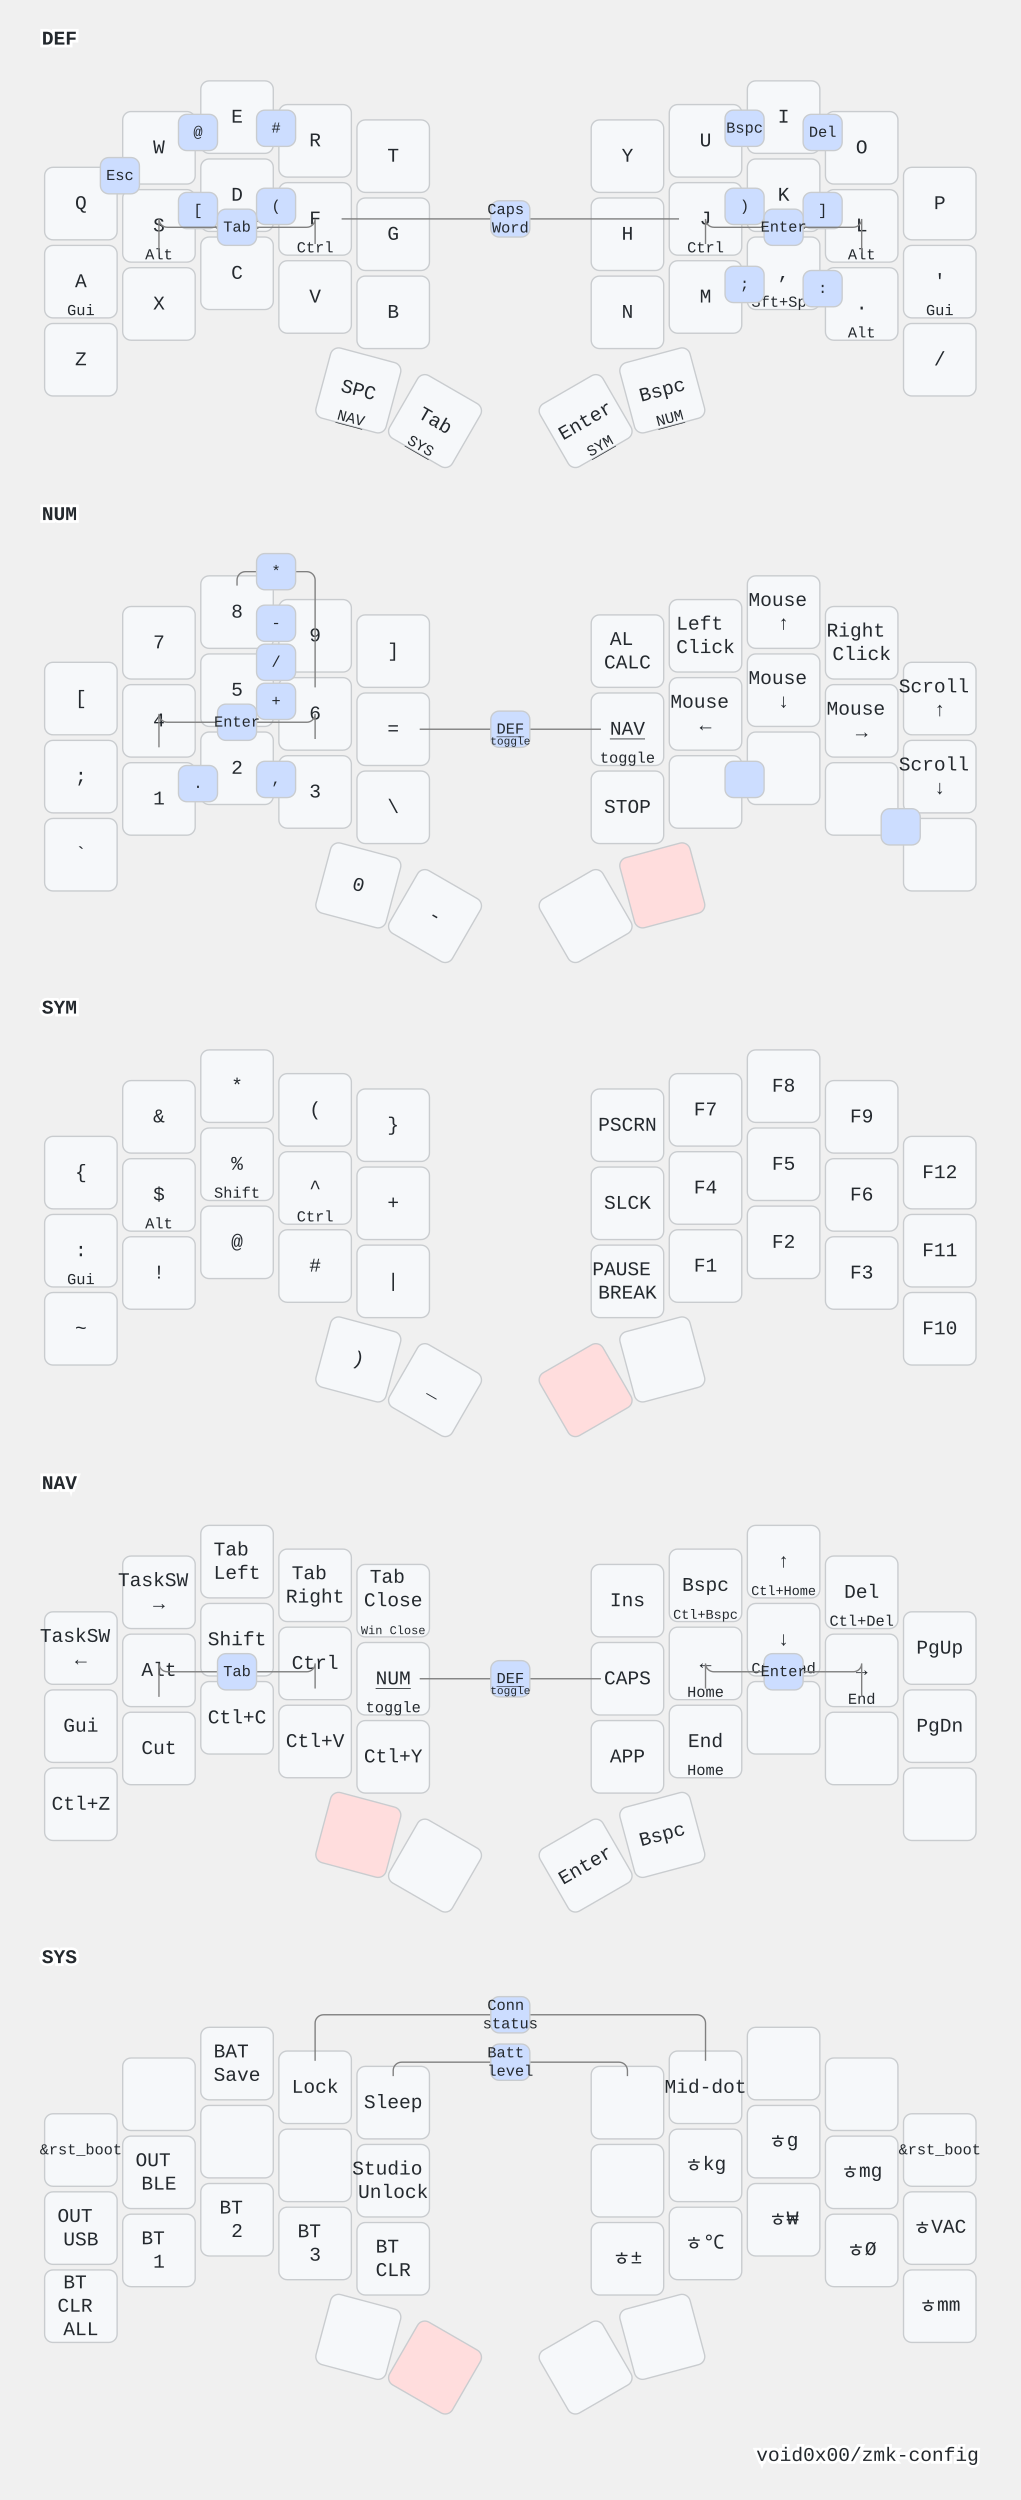
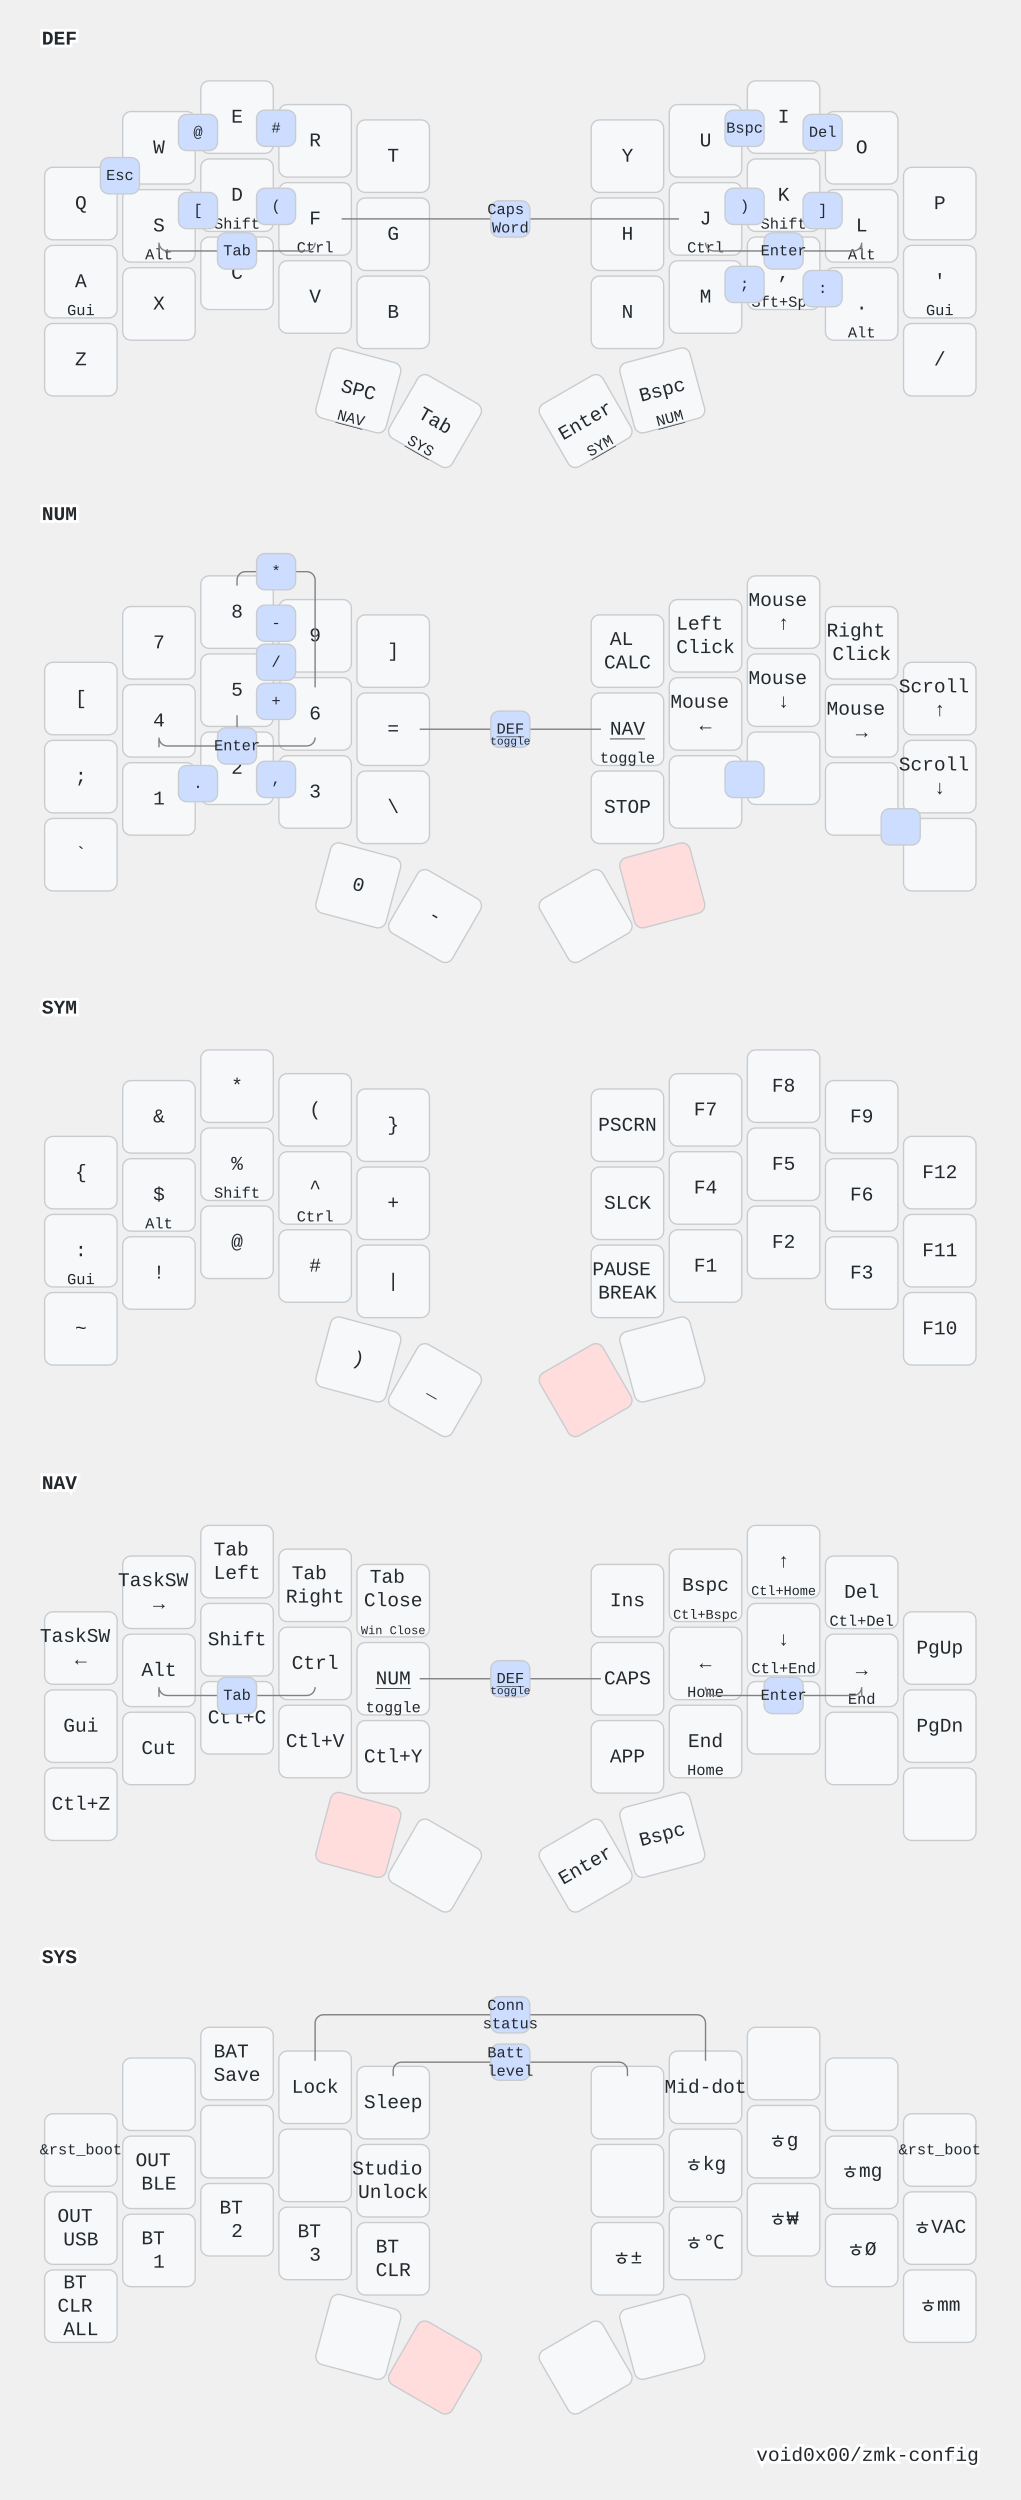
<svg xmlns="http://www.w3.org/2000/svg" xmlns:xlink="http://www.w3.org/1999/xlink" width="732" height="1793" viewBox="0 0 732 1793" class="keymap">
  <defs>/* start glyphs */
<svg id="mdi:play-pause">
      <svg id="mdi-play-pause" viewBox="0 0 24 24">
        <path d="M3,5V19L11,12M13,19H16V5H13M18,5V19H21V5" />
      </svg>
    </svg>
    <svg id="mdi:skip-backward">
      <svg id="mdi-skip-backward" viewBox="0 0 24 24">
        <path d="M20,5V19L13,12M6,5V19H4V5M13,5V19L6,12" />
      </svg>
    </svg>
    <svg id="mdi:skip-forward">
      <svg id="mdi-skip-forward" viewBox="0 0 24 24">
        <path d="M4,5V19L11,12M18,5V19H20V5M11,5V19L18,12" />
      </svg>
    </svg>
    <svg id="mdi:volume-high">
      <svg id="mdi-volume-high" viewBox="0 0 24 24">
        <path d="M14,3.23V5.29C16.89,6.15 19,8.83 19,12C19,15.17 16.89,17.84 14,18.7V20.77C18,19.86 21,16.28 21,12C21,7.72 18,4.14 14,3.23M16.5,12C16.5,10.23 15.5,8.71 14,7.97V16C15.5,15.29 16.5,13.76 16.5,12M3,9V15H7L12,20V4L7,9H3Z" />
      </svg>
    </svg>
    <svg id="mdi:volume-medium">
      <svg id="mdi-volume-medium" viewBox="0 0 24 24">
        <path d="M5,9V15H9L14,20V4L9,9M18.5,12C18.5,10.23 17.5,8.71 16,7.97V16C17.5,15.29 18.5,13.76 18.5,12Z" />
      </svg>
    </svg>
    <svg id="mdi:volume-off">
      <svg id="mdi-volume-off" viewBox="0 0 24 24">
        <path d="M12,4L9.91,6.09L12,8.18M4.27,3L3,4.27L7.73,9H3V15H7L12,20V13.27L16.25,17.53C15.58,18.04 14.83,18.46 14,18.7V20.77C15.38,20.45 16.63,19.82 17.68,18.96L19.73,21L21,19.73L12,10.73M19,12C19,12.94 18.8,13.82 18.46,14.64L19.97,16.15C20.62,14.91 21,13.5 21,12C21,7.72 18,4.14 14,3.23V5.29C16.89,6.15 19,8.83 19,12M16.5,12C16.5,10.23 15.5,8.71 14,7.97V10.18L16.45,12.63C16.5,12.43 16.5,12.21 16.5,12Z" />
      </svg>
    </svg>
  </defs>/* end glyphs */
<style>/* inherit to force styles through use tags */
svg path {
    fill: inherit;
}

/* font and background color specifications */
svg.keymap {
    font-family: SFMono-Regular,Consolas,Liberation Mono,Menlo,monospace;
    font-size: 14px;
    font-kerning: normal;
    text-rendering: optimizeLegibility;
    fill: #24292e;
}

/* default key styling */
rect.key {
    fill: #f6f8fa;
}

rect.key, rect.combo {
    stroke: #c9cccf;
    stroke-width: 1;
}

/* default key side styling, only used is draw_key_sides is set */
rect.side {
    filter: brightness(90%);
}

/* color accent for combo boxes */
rect.combo, rect.combo-separate {
    fill: #cdf;
}

/* color accent for held keys */
rect.held, rect.combo.held {
    fill: #fdd;
}

/* color accent for ghost (optional) keys */
rect.ghost, rect.combo.ghost {
    stroke-dasharray: 4, 4;
    stroke-width: 2;
}

text {
    text-anchor: middle;
    dominant-baseline: middle;
}

/* styling for layer labels */
text.label {
    font-weight: bold;
    text-anchor: start;
    stroke: white;
    stroke-width: 4;
    paint-order: stroke;
}

/* styling for optional footer */
text.footer {
    text-anchor: end;
    dominant-baseline: auto;
    stroke: white;
    stroke-width: 4;
    paint-order: stroke;
}

/* styling for combo tap, and key non-tap label text */
text.combo, text.hold, text.shifted, text.left, text.right {
    font-size: 11px;
}

text.hold {
    text-anchor: middle;
    dominant-baseline: auto;
}

text.shifted {
    text-anchor: middle;
    dominant-baseline: hanging;
}

text.left {
    text-anchor: start;
}

text.right {
    text-anchor: end;
}

text.layer-activator {
    text-decoration: underline;
}

/* styling for hold/shifted label text in combo box */
text.combo.hold, text.combo.shifted, text.combo.left, text.combo.right {
    font-size: 8px;
}

/* lighter symbol for transparent keys */
text.trans {
    fill: #7b7e81;
}

/* styling for combo dendrons */
path.combo {
    stroke-width: 1;
    stroke: gray;
    fill: none;
}

/* Start Tabler Icons Cleanup */
/* cannot use height/width with glyphs */
.icon-tabler &gt; path {
    fill: inherit;
    stroke: inherit;
    stroke-width: 2;
}
/* hide tabler's default box */
.icon-tabler &gt; path[stroke="none"][fill="none"] {
    visibility: hidden;
}
/* End Tabler Icons Cleanup */

@media (prefers-color-scheme: dark) {
svg.keymap { fill: #d1d6db; }
rect.key { fill: #3f4750; }
rect.key, rect.combo { stroke: #60666c; }
rect.combo, rect.combo-separate { fill: #1f3d7a; }
rect.held, rect.combo.held { fill: #854747; }
text.label, text.footer { stroke: black; }
text.trans { fill: #7e8184; }
path.combo { stroke: #7f7f7f; }

}</style>
  <g transform="translate(30, 0)" class="layer-DEF">
    <text x="0" y="28" class="label" id="DEF">DEF</text>
    <g transform="translate(0, 56)">
      <g transform="translate(28, 90)" class="key keypos-0">
        <rect rx="6" ry="6" x="-26" y="-26" width="52" height="52" class="key" />
        <text x="0" y="0" class="key tap">Q</text>
      </g>
      <g transform="translate(84, 50)" class="key keypos-1">
        <rect rx="6" ry="6" x="-26" y="-26" width="52" height="52" class="key" />
        <text x="0" y="0" class="key tap">W</text>
      </g>
      <g transform="translate(140, 28)" class="key keypos-2">
        <rect rx="6" ry="6" x="-26" y="-26" width="52" height="52" class="key" />
        <text x="0" y="0" class="key tap">E</text>
      </g>
      <g transform="translate(196, 45)" class="key keypos-3">
        <rect rx="6" ry="6" x="-26" y="-26" width="52" height="52" class="key" />
        <text x="0" y="0" class="key tap">R</text>
      </g>
      <g transform="translate(252, 56)" class="key keypos-4">
        <rect rx="6" ry="6" x="-26" y="-26" width="52" height="52" class="key" />
        <text x="0" y="0" class="key tap">T</text>
      </g>
      <g transform="translate(420, 56)" class="key keypos-5">
        <rect rx="6" ry="6" x="-26" y="-26" width="52" height="52" class="key" />
        <text x="0" y="0" class="key tap">Y</text>
      </g>
      <g transform="translate(476, 45)" class="key keypos-6">
        <rect rx="6" ry="6" x="-26" y="-26" width="52" height="52" class="key" />
        <text x="0" y="0" class="key tap">U</text>
      </g>
      <g transform="translate(532, 28)" class="key keypos-7">
        <rect rx="6" ry="6" x="-26" y="-26" width="52" height="52" class="key" />
        <text x="0" y="0" class="key tap">I</text>
      </g>
      <g transform="translate(588, 50)" class="key keypos-8">
        <rect rx="6" ry="6" x="-26" y="-26" width="52" height="52" class="key" />
        <text x="0" y="0" class="key tap">O</text>
      </g>
      <g transform="translate(644, 90)" class="key keypos-9">
        <rect rx="6" ry="6" x="-26" y="-26" width="52" height="52" class="key" />
        <text x="0" y="0" class="key tap">P</text>
      </g>
      <g transform="translate(28, 146)" class="key keypos-10">
        <rect rx="6" ry="6" x="-26" y="-26" width="52" height="52" class="key" />
        <text x="0" y="0" class="key tap">A</text>
        <text x="0" y="24" class="key hold">Gui</text>
      </g>
      <g transform="translate(84, 106)" class="key keypos-11">
        <rect rx="6" ry="6" x="-26" y="-26" width="52" height="52" class="key" />
        <text x="0" y="0" class="key tap">S</text>
        <text x="0" y="24" class="key hold">Alt</text>
      </g>
      <g transform="translate(140, 84)" class="key keypos-12">
        <rect rx="6" ry="6" x="-26" y="-26" width="52" height="52" class="key" />
        <text x="0" y="0" class="key tap">D</text>
        <text x="0" y="24" class="key hold">Shift</text>
      </g>
      <g transform="translate(196, 101)" class="key keypos-13">
        <rect rx="6" ry="6" x="-26" y="-26" width="52" height="52" class="key" />
        <text x="0" y="0" class="key tap">F</text>
        <text x="0" y="24" class="key hold">Ctrl</text>
      </g>
      <g transform="translate(252, 112)" class="key keypos-14">
        <rect rx="6" ry="6" x="-26" y="-26" width="52" height="52" class="key" />
        <text x="0" y="0" class="key tap">G</text>
      </g>
      <g transform="translate(420, 112)" class="key keypos-15">
        <rect rx="6" ry="6" x="-26" y="-26" width="52" height="52" class="key" />
        <text x="0" y="0" class="key tap">H</text>
      </g>
      <g transform="translate(476, 101)" class="key keypos-16">
        <rect rx="6" ry="6" x="-26" y="-26" width="52" height="52" class="key" />
        <text x="0" y="0" class="key tap">J</text>
        <text x="0" y="24" class="key hold">Ctrl</text>
      </g>
      <g transform="translate(532, 84)" class="key keypos-17">
        <rect rx="6" ry="6" x="-26" y="-26" width="52" height="52" class="key" />
        <text x="0" y="0" class="key tap">K</text>
        <text x="0" y="24" class="key hold">Shift</text>
      </g>
      <g transform="translate(588, 106)" class="key keypos-18">
        <rect rx="6" ry="6" x="-26" y="-26" width="52" height="52" class="key" />
        <text x="0" y="0" class="key tap">L</text>
        <text x="0" y="24" class="key hold">Alt</text>
      </g>
      <g transform="translate(644, 146)" class="key keypos-19">
        <rect rx="6" ry="6" x="-26" y="-26" width="52" height="52" class="key" />
        <text x="0" y="0" class="key tap">'</text>
        <text x="0" y="24" class="key hold">Gui</text>
      </g>
      <g transform="translate(28, 202)" class="key keypos-20">
        <rect rx="6" ry="6" x="-26" y="-26" width="52" height="52" class="key" />
        <text x="0" y="0" class="key tap">Z</text>
      </g>
      <g transform="translate(84, 162)" class="key keypos-21">
        <rect rx="6" ry="6" x="-26" y="-26" width="52" height="52" class="key" />
        <text x="0" y="0" class="key tap">X</text>
      </g>
      <g transform="translate(140, 140)" class="key keypos-22">
        <rect rx="6" ry="6" x="-26" y="-26" width="52" height="52" class="key" />
        <text x="0" y="0" class="key tap">C</text>
      </g>
      <g transform="translate(196, 157)" class="key keypos-23">
        <rect rx="6" ry="6" x="-26" y="-26" width="52" height="52" class="key" />
        <text x="0" y="0" class="key tap">V</text>
      </g>
      <g transform="translate(252, 168)" class="key keypos-24">
        <rect rx="6" ry="6" x="-26" y="-26" width="52" height="52" class="key" />
        <text x="0" y="0" class="key tap">B</text>
      </g>
      <g transform="translate(420, 168)" class="key keypos-25">
        <rect rx="6" ry="6" x="-26" y="-26" width="52" height="52" class="key" />
        <text x="0" y="0" class="key tap">N</text>
      </g>
      <g transform="translate(476, 157)" class="key keypos-26">
        <rect rx="6" ry="6" x="-26" y="-26" width="52" height="52" class="key" />
        <text x="0" y="0" class="key tap">M</text>
      </g>
      <g transform="translate(532, 140)" class="key keypos-27">
        <rect rx="6" ry="6" x="-26" y="-26" width="52" height="52" class="key" />
        <text x="0" y="0" class="key tap">,</text>
        <text x="0" y="24" class="key hold">Sft+Spc</text>
      </g>
      <g transform="translate(588, 162)" class="key keypos-28">
        <rect rx="6" ry="6" x="-26" y="-26" width="52" height="52" class="key" />
        <text x="0" y="0" class="key tap">.</text>
        <text x="0" y="24" class="key hold">Alt</text>
      </g>
      <g transform="translate(644, 202)" class="key keypos-29">
        <rect rx="6" ry="6" x="-26" y="-26" width="52" height="52" class="key" />
        <text x="0" y="0" class="key tap">/</text>
      </g>
      <g transform="translate(227, 224) rotate(15.0)" class="key keypos-30">
        <rect rx="6" ry="6" x="-26" y="-26" width="52" height="52" class="key" />
        <text x="0" y="0" class="key tap">SPC</text>
        <a href="#NAV">
          <text x="0" y="24" class="key hold layer-activator">NAV</text>
        </a>
      </g>
      <g transform="translate(282, 246) rotate(30.0)" class="key keypos-31">
        <rect rx="6" ry="6" x="-26" y="-26" width="52" height="52" class="key" />
        <text x="0" y="0" class="key tap">Tab</text>
        <a href="#SYS">
          <text x="0" y="24" class="key hold layer-activator">SYS</text>
        </a>
      </g>
      <g transform="translate(390, 246) rotate(-30.0)" class="key keypos-32">
        <rect rx="6" ry="6" x="-26" y="-26" width="52" height="52" class="key" />
        <text x="0" y="0" class="key tap">Enter</text>
        <a href="#SYM">
          <text x="0" y="24" class="key hold layer-activator">SYM</text>
        </a>
      </g>
      <g transform="translate(445, 224) rotate(-15.0)" class="key keypos-33">
        <rect rx="6" ry="6" x="-26" y="-26" width="52" height="52" class="key" />
        <text x="0" y="0" class="key tap">Bspc</text>
        <a href="#NUM">
          <text x="0" y="24" class="key hold layer-activator">NUM</text>
        </a>
      </g>
      <g class="combo combopos-0">
        <rect rx="6" ry="6" x="98" y="26" width="28" height="26" class="combo" />
        <text x="112" y="39" class="combo tap">@</text>
      </g>
      <g class="combo combopos-1">
        <rect rx="6" ry="6" x="154" y="23" width="28" height="26" class="combo" />
        <text x="168" y="36" class="combo tap">#</text>
      </g>
      <g class="combo combopos-2">
        <rect rx="6" ry="6" x="42" y="57" width="28" height="26" class="combo" />
        <text x="56" y="70" class="combo tap">Esc</text>
      </g>
      <g class="combo combopos-3">
        <rect rx="6" ry="6" x="546" y="26" width="28" height="26" class="combo" />
        <text x="560" y="39" class="combo tap">Del</text>
      </g>
      <g class="combo combopos-4">
        <rect rx="6" ry="6" x="490" y="23" width="28" height="26" class="combo" />
        <text x="504" y="36" class="combo tap">Bspc</text>
      </g>
      <g class="combo combopos-5">
        <rect rx="6" ry="6" x="154" y="79" width="28" height="26" class="combo" />
        <text x="168" y="92" class="combo tap">(</text>
      </g>
      <g class="combo combopos-6">
        <rect rx="6" ry="6" x="490" y="79" width="28" height="26" class="combo" />
        <text x="504" y="92" class="combo tap">)</text>
      </g>
      <g class="combo combopos-7">
        <rect rx="6" ry="6" x="98" y="82" width="28" height="26" class="combo" />
        <text x="112" y="95" class="combo tap">[</text>
      </g>
      <g class="combo combopos-8">
        <rect rx="6" ry="6" x="546" y="82" width="28" height="26" class="combo" />
        <text x="560" y="95" class="combo tap">]</text>
      </g>
      <g class="combo combopos-9">
-         <path d="M140,107 h-50 a6.0,6.0 0 0 1 -6.0,-6.0 v24" class="combo" />
-         <path d="M140,107 h50 a6.0,6.0 0 0 0 6.0,-6.0 v18" class="combo" />
-         <rect rx="6" ry="6" x="126" y="94" width="28" height="26" class="combo" />
-         <text x="140" y="107" class="combo tap">Tab</text>
+         <path d="M140,124 h-50 a6.0,6.0 0 0 1 -6.0,-6.0 v7" class="combo" />
+         <path d="M140,124 h50 a6.0,6.0 0 0 0 6.0,-6.0 v1" class="combo" />
+         <rect rx="6" ry="6" x="126" y="111" width="28" height="26" class="combo" />
+         <text x="140" y="124" class="combo tap">Tab</text>
      </g>
      <g class="combo combopos-10">
-         <path d="M532,107 h50 a6.0,6.0 0 0 0 6.0,-6.0 v24" class="combo" />
-         <path d="M532,107 h-50 a6.0,6.0 0 0 1 -6.0,-6.0 v18" class="combo" />
-         <rect rx="6" ry="6" x="518" y="94" width="28" height="26" class="combo" />
-         <text x="532" y="107" class="combo tap">Enter</text>
+         <path d="M532,124 h50 a6.0,6.0 0 0 0 6.0,-6.0 v7" class="combo" />
+         <path d="M532,124 h-50 a6.0,6.0 0 0 1 -6.0,-6.0 v1" class="combo" />
+         <rect rx="6" ry="6" x="518" y="111" width="28" height="26" class="combo" />
+         <text x="532" y="124" class="combo tap">Enter</text>
      </g>
      <g class="combo combopos-11">
        <rect rx="6" ry="6" x="490" y="135" width="28" height="26" class="combo" />
        <text x="504" y="148" class="combo tap">;</text>
      </g>
      <g class="combo combopos-12">
        <rect rx="6" ry="6" x="546" y="138" width="28" height="26" class="combo" />
        <text x="560" y="151" class="combo tap">:</text>
      </g>
      <g class="combo combopos-13">
        <path d="M336,101 l-121,0" class="combo" />
        <path d="M336,101 l121,0" class="combo" />
        <rect rx="6" ry="6" x="322" y="88" width="28" height="26" class="combo" />
        <text x="336" y="101" class="combo tap">
          <tspan x="336" dy="-0.6em">Caps</tspan>
          <tspan x="336" dy="1.2em">Word</tspan>
        </text>
      </g>
    </g>
  </g>
  <g transform="translate(30, 341)" class="layer-NUM">
    <text x="0" y="28" class="label" id="NUM">NUM</text>
    <g transform="translate(0, 70)">
      <g transform="translate(28, 90)" class="key keypos-0">
        <rect rx="6" ry="6" x="-26" y="-26" width="52" height="52" class="key" />
        <text x="0" y="0" class="key tap">[</text>
      </g>
      <g transform="translate(84, 50)" class="key keypos-1">
        <rect rx="6" ry="6" x="-26" y="-26" width="52" height="52" class="key" />
        <text x="0" y="0" class="key tap">7</text>
      </g>
      <g transform="translate(140, 28)" class="key keypos-2">
        <rect rx="6" ry="6" x="-26" y="-26" width="52" height="52" class="key" />
        <text x="0" y="0" class="key tap">8</text>
      </g>
      <g transform="translate(196, 45)" class="key keypos-3">
        <rect rx="6" ry="6" x="-26" y="-26" width="52" height="52" class="key" />
        <text x="0" y="0" class="key tap">9</text>
      </g>
      <g transform="translate(252, 56)" class="key keypos-4">
        <rect rx="6" ry="6" x="-26" y="-26" width="52" height="52" class="key" />
        <text x="0" y="0" class="key tap">]</text>
      </g>
      <g transform="translate(420, 56)" class="key keypos-5">
        <rect rx="6" ry="6" x="-26" y="-26" width="52" height="52" class="key" />
        <text x="0" y="0" class="key tap">
          <tspan x="0" dy="-0.6em">AL</tspan>
          <tspan x="0" dy="1.2em">CALC</tspan>
        </text>
      </g>
      <g transform="translate(476, 45)" class="key keypos-6">
        <rect rx="6" ry="6" x="-26" y="-26" width="52" height="52" class="key" />
        <text x="0" y="0" class="key tap">
          <tspan x="0" dy="-0.6em">Left</tspan>
          <tspan x="0" dy="1.2em">Click</tspan>
        </text>
      </g>
      <g transform="translate(532, 28)" class="key keypos-7">
        <rect rx="6" ry="6" x="-26" y="-26" width="52" height="52" class="key" />
        <text x="0" y="0" class="key tap">
          <tspan x="0" dy="-0.6em">Mouse</tspan>
          <tspan x="0" dy="1.2em">↑</tspan>
        </text>
      </g>
      <g transform="translate(588, 50)" class="key keypos-8">
        <rect rx="6" ry="6" x="-26" y="-26" width="52" height="52" class="key" />
        <text x="0" y="0" class="key tap">
          <tspan x="0" dy="-0.6em">Right</tspan>
          <tspan x="0" dy="1.2em">Click</tspan>
        </text>
      </g>
      <g transform="translate(644, 90)" class="key keypos-9">
        <rect rx="6" ry="6" x="-26" y="-26" width="52" height="52" class="key" />
        <text x="0" y="0" class="key tap">
          <tspan x="0" dy="-0.6em">Scroll</tspan>
          <tspan x="0" dy="1.2em">↑</tspan>
        </text>
      </g>
      <g transform="translate(28, 146)" class="key keypos-10">
        <rect rx="6" ry="6" x="-26" y="-26" width="52" height="52" class="key" />
        <text x="0" y="0" class="key tap">;</text>
      </g>
      <g transform="translate(84, 106)" class="key keypos-11">
        <rect rx="6" ry="6" x="-26" y="-26" width="52" height="52" class="key" />
        <text x="0" y="0" class="key tap">4</text>
      </g>
      <g transform="translate(140, 84)" class="key keypos-12">
        <rect rx="6" ry="6" x="-26" y="-26" width="52" height="52" class="key" />
        <text x="0" y="0" class="key tap">5</text>
      </g>
      <g transform="translate(196, 101)" class="key keypos-13">
        <rect rx="6" ry="6" x="-26" y="-26" width="52" height="52" class="key" />
        <text x="0" y="0" class="key tap">6</text>
      </g>
      <g transform="translate(252, 112)" class="key keypos-14">
        <rect rx="6" ry="6" x="-26" y="-26" width="52" height="52" class="key" />
        <text x="0" y="0" class="key tap">=</text>
      </g>
      <g transform="translate(420, 112)" class="key keypos-15">
        <rect rx="6" ry="6" x="-26" y="-26" width="52" height="52" class="key" />
        <a href="#NAV">
          <text x="0" y="0" class="key tap layer-activator">NAV</text>
        </a>
        <text x="0" y="24" class="key hold">toggle</text>
      </g>
      <g transform="translate(476, 101)" class="key keypos-16">
        <rect rx="6" ry="6" x="-26" y="-26" width="52" height="52" class="key" />
        <text x="0" y="0" class="key tap">
          <tspan x="0" dy="-0.6em">Mouse</tspan>
          <tspan x="0" dy="1.2em">←</tspan>
        </text>
      </g>
      <g transform="translate(532, 84)" class="key keypos-17">
        <rect rx="6" ry="6" x="-26" y="-26" width="52" height="52" class="key" />
        <text x="0" y="0" class="key tap">
          <tspan x="0" dy="-0.6em">Mouse</tspan>
          <tspan x="0" dy="1.2em">↓</tspan>
        </text>
      </g>
      <g transform="translate(588, 106)" class="key keypos-18">
        <rect rx="6" ry="6" x="-26" y="-26" width="52" height="52" class="key" />
        <text x="0" y="0" class="key tap">
          <tspan x="0" dy="-0.6em">Mouse</tspan>
          <tspan x="0" dy="1.2em">→</tspan>
        </text>
      </g>
      <g transform="translate(644, 146)" class="key keypos-19">
        <rect rx="6" ry="6" x="-26" y="-26" width="52" height="52" class="key" />
        <text x="0" y="0" class="key tap">
          <tspan x="0" dy="-0.6em">Scroll</tspan>
          <tspan x="0" dy="1.2em">↓</tspan>
        </text>
      </g>
      <g transform="translate(28, 202)" class="key keypos-20">
        <rect rx="6" ry="6" x="-26" y="-26" width="52" height="52" class="key" />
        <text x="0" y="0" class="key tap">`</text>
      </g>
      <g transform="translate(84, 162)" class="key keypos-21">
        <rect rx="6" ry="6" x="-26" y="-26" width="52" height="52" class="key" />
        <text x="0" y="0" class="key tap">1</text>
      </g>
      <g transform="translate(140, 140)" class="key keypos-22">
        <rect rx="6" ry="6" x="-26" y="-26" width="52" height="52" class="key" />
        <text x="0" y="0" class="key tap">2</text>
      </g>
      <g transform="translate(196, 157)" class="key keypos-23">
        <rect rx="6" ry="6" x="-26" y="-26" width="52" height="52" class="key" />
        <text x="0" y="0" class="key tap">3</text>
      </g>
      <g transform="translate(252, 168)" class="key keypos-24">
        <rect rx="6" ry="6" x="-26" y="-26" width="52" height="52" class="key" />
        <text x="0" y="0" class="key tap">\</text>
      </g>
      <g transform="translate(420, 168)" class="key keypos-25">
        <rect rx="6" ry="6" x="-26" y="-26" width="52" height="52" class="key" />
        <text x="0" y="0" class="key tap">STOP</text>
      </g>
      <g transform="translate(476, 157)" class="key keypos-26">
        <rect rx="6" ry="6" x="-26" y="-26" width="52" height="52" class="key" />
        <use href="#mdi:skip-backward" xlink:href="#mdi:skip-backward" x="-7" y="-7" height="14" width="14.0" class="key tap glyph mdi:skip-backward" />
      </g>
      <g transform="translate(532, 140)" class="key keypos-27">
        <rect rx="6" ry="6" x="-26" y="-26" width="52" height="52" class="key" />
        <use href="#mdi:skip-forward" xlink:href="#mdi:skip-forward" x="-7" y="-7" height="14" width="14.0" class="key tap glyph mdi:skip-forward" />
      </g>
      <g transform="translate(588, 162)" class="key keypos-28">
        <rect rx="6" ry="6" x="-26" y="-26" width="52" height="52" class="key" />
        <use href="#mdi:volume-medium" xlink:href="#mdi:volume-medium" x="-7" y="-7" height="14" width="14.0" class="key tap glyph mdi:volume-medium" />
      </g>
      <g transform="translate(644, 202)" class="key keypos-29">
        <rect rx="6" ry="6" x="-26" y="-26" width="52" height="52" class="key" />
        <use href="#mdi:volume-high" xlink:href="#mdi:volume-high" x="-7" y="-7" height="14" width="14.0" class="key tap glyph mdi:volume-high" />
      </g>
      <g transform="translate(227, 224) rotate(15.0)" class="key keypos-30">
        <rect rx="6" ry="6" x="-26" y="-26" width="52" height="52" class="key" />
        <text x="0" y="0" class="key tap">0</text>
      </g>
      <g transform="translate(282, 246) rotate(30.0)" class="key keypos-31">
        <rect rx="6" ry="6" x="-26" y="-26" width="52" height="52" class="key" />
        <text x="0" y="0" class="key tap">-</text>
      </g>
      <g transform="translate(390, 246) rotate(-30.0)" class="key trans keypos-32">
        <rect rx="6" ry="6" x="-26" y="-26" width="52" height="52" class="key trans" />
      </g>
      <g transform="translate(445, 224) rotate(-15.0)" class="key held keypos-33">
        <rect rx="6" ry="6" x="-26" y="-26" width="52" height="52" class="key held" />
      </g>
      <g class="combo combopos-0">
        <rect rx="6" ry="6" x="602" y="169" width="28" height="26" class="combo" />
        <use href="#mdi:volume-off" xlink:href="#mdi:volume-off" x="609" y="175" height="14" width="14.0" class="combo tap glyph mdi:volume-off" />
      </g>
      <g class="combo combopos-1">
        <rect rx="6" ry="6" x="490" y="135" width="28" height="26" class="combo" />
        <use href="#mdi:play-pause" xlink:href="#mdi:play-pause" x="497" y="141" height="14" width="14.0" class="combo tap glyph mdi:play-pause" />
      </g>
      <g class="combo combopos-2">
        <path d="M336,112 l-65,0" class="combo" />
        <path d="M336,112 l65,0" class="combo" />
        <rect rx="6" ry="6" x="322" y="99" width="28" height="26" class="combo" />
        <a href="#DEF">
          <text x="336" y="112" class="combo tap layer-activator">DEF</text>
        </a>
        <text x="336" y="123" class="combo hold">toggle</text>
      </g>
      <g class="combo combopos-3">
        <rect rx="6" ry="6" x="154" y="79" width="28" height="26" class="combo" />
        <text x="168" y="92" class="combo tap">+</text>
      </g>
      <g class="combo combopos-4">
        <rect rx="6" ry="6" x="154" y="23" width="28" height="26" class="combo" />
        <text x="168" y="36" class="combo tap">-</text>
      </g>
      <g class="combo combopos-5">
        <path d="M168,-1 h-22 a6.0,6.0 0 0 0 -6.0,6.0 v4" class="combo" />
        <path d="M168,-1 h22 a6.0,6.0 0 0 1 6.0,6.0 v77" class="combo" />
        <rect rx="6" ry="6" x="154" y="-14" width="28" height="26" class="combo" />
        <text x="168" y="-1" class="combo tap">*</text>
      </g>
      <g class="combo combopos-6">
        <rect rx="6" ry="6" x="154" y="51" width="28" height="26" class="combo" />
        <text x="168" y="64" class="combo tap">/</text>
      </g>
      <g class="combo combopos-7">
        <rect rx="6" ry="6" x="154" y="135" width="28" height="26" class="combo" />
        <text x="168" y="148" class="combo tap">,</text>
      </g>
      <g class="combo combopos-8">
        <rect rx="6" ry="6" x="98" y="138" width="28" height="26" class="combo" />
        <text x="112" y="151" class="combo tap">.</text>
      </g>
      <g class="combo combopos-9">
-         <path d="M140,107 h-50 a6.0,6.0 0 0 1 -6.0,-6.0 v24" class="combo" />
-         <path d="M140,107 l0,-12" class="combo" />
-         <path d="M140,107 h50 a6.0,6.0 0 0 0 6.0,-6.0 v18" class="combo" />
-         <rect rx="6" ry="6" x="126" y="94" width="28" height="26" class="combo" />
-         <text x="140" y="107" class="combo tap">Enter</text>
+         <path d="M140,124 h-50 a6.0,6.0 0 0 1 -6.0,-6.0 v7" class="combo" />
+         <path d="M140,124 l0,-22" class="combo" />
+         <path d="M140,124 h50 a6.0,6.0 0 0 0 6.0,-6.0 v1" class="combo" />
+         <rect rx="6" ry="6" x="126" y="111" width="28" height="26" class="combo" />
+         <text x="140" y="124" class="combo tap">Enter</text>
      </g>
    </g>
  </g>
  <g transform="translate(30, 695)" class="layer-SYM">
    <text x="0" y="28" class="label" id="SYM">SYM</text>
    <g transform="translate(0, 56)">
      <g transform="translate(28, 90)" class="key keypos-0">
        <rect rx="6" ry="6" x="-26" y="-26" width="52" height="52" class="key" />
        <text x="0" y="0" class="key tap">{</text>
      </g>
      <g transform="translate(84, 50)" class="key keypos-1">
        <rect rx="6" ry="6" x="-26" y="-26" width="52" height="52" class="key" />
        <text x="0" y="0" class="key tap">&amp;</text>
      </g>
      <g transform="translate(140, 28)" class="key keypos-2">
        <rect rx="6" ry="6" x="-26" y="-26" width="52" height="52" class="key" />
        <text x="0" y="0" class="key tap">*</text>
      </g>
      <g transform="translate(196, 45)" class="key keypos-3">
        <rect rx="6" ry="6" x="-26" y="-26" width="52" height="52" class="key" />
        <text x="0" y="0" class="key tap">(</text>
      </g>
      <g transform="translate(252, 56)" class="key keypos-4">
        <rect rx="6" ry="6" x="-26" y="-26" width="52" height="52" class="key" />
        <text x="0" y="0" class="key tap">}</text>
      </g>
      <g transform="translate(420, 56)" class="key keypos-5">
        <rect rx="6" ry="6" x="-26" y="-26" width="52" height="52" class="key" />
        <text x="0" y="0" class="key tap">PSCRN</text>
      </g>
      <g transform="translate(476, 45)" class="key keypos-6">
        <rect rx="6" ry="6" x="-26" y="-26" width="52" height="52" class="key" />
        <text x="0" y="0" class="key tap">F7</text>
      </g>
      <g transform="translate(532, 28)" class="key keypos-7">
        <rect rx="6" ry="6" x="-26" y="-26" width="52" height="52" class="key" />
        <text x="0" y="0" class="key tap">F8</text>
      </g>
      <g transform="translate(588, 50)" class="key keypos-8">
        <rect rx="6" ry="6" x="-26" y="-26" width="52" height="52" class="key" />
        <text x="0" y="0" class="key tap">F9</text>
      </g>
      <g transform="translate(644, 90)" class="key keypos-9">
        <rect rx="6" ry="6" x="-26" y="-26" width="52" height="52" class="key" />
        <text x="0" y="0" class="key tap">F12</text>
      </g>
      <g transform="translate(28, 146)" class="key keypos-10">
        <rect rx="6" ry="6" x="-26" y="-26" width="52" height="52" class="key" />
        <text x="0" y="0" class="key tap">:</text>
        <text x="0" y="24" class="key hold">Gui</text>
      </g>
      <g transform="translate(84, 106)" class="key keypos-11">
        <rect rx="6" ry="6" x="-26" y="-26" width="52" height="52" class="key" />
        <text x="0" y="0" class="key tap">$</text>
        <text x="0" y="24" class="key hold">Alt</text>
      </g>
      <g transform="translate(140, 84)" class="key keypos-12">
        <rect rx="6" ry="6" x="-26" y="-26" width="52" height="52" class="key" />
        <text x="0" y="0" class="key tap">%</text>
        <text x="0" y="24" class="key hold">Shift</text>
      </g>
      <g transform="translate(196, 101)" class="key keypos-13">
        <rect rx="6" ry="6" x="-26" y="-26" width="52" height="52" class="key" />
        <text x="0" y="0" class="key tap">^</text>
        <text x="0" y="24" class="key hold">Ctrl</text>
      </g>
      <g transform="translate(252, 112)" class="key keypos-14">
        <rect rx="6" ry="6" x="-26" y="-26" width="52" height="52" class="key" />
        <text x="0" y="0" class="key tap">+</text>
      </g>
      <g transform="translate(420, 112)" class="key keypos-15">
        <rect rx="6" ry="6" x="-26" y="-26" width="52" height="52" class="key" />
        <text x="0" y="0" class="key tap">SLCK</text>
      </g>
      <g transform="translate(476, 101)" class="key keypos-16">
        <rect rx="6" ry="6" x="-26" y="-26" width="52" height="52" class="key" />
        <text x="0" y="0" class="key tap">F4</text>
      </g>
      <g transform="translate(532, 84)" class="key keypos-17">
        <rect rx="6" ry="6" x="-26" y="-26" width="52" height="52" class="key" />
        <text x="0" y="0" class="key tap">F5</text>
      </g>
      <g transform="translate(588, 106)" class="key keypos-18">
        <rect rx="6" ry="6" x="-26" y="-26" width="52" height="52" class="key" />
        <text x="0" y="0" class="key tap">F6</text>
      </g>
      <g transform="translate(644, 146)" class="key keypos-19">
        <rect rx="6" ry="6" x="-26" y="-26" width="52" height="52" class="key" />
        <text x="0" y="0" class="key tap">F11</text>
      </g>
      <g transform="translate(28, 202)" class="key keypos-20">
        <rect rx="6" ry="6" x="-26" y="-26" width="52" height="52" class="key" />
        <text x="0" y="0" class="key tap">~</text>
      </g>
      <g transform="translate(84, 162)" class="key keypos-21">
        <rect rx="6" ry="6" x="-26" y="-26" width="52" height="52" class="key" />
        <text x="0" y="0" class="key tap">!</text>
      </g>
      <g transform="translate(140, 140)" class="key keypos-22">
        <rect rx="6" ry="6" x="-26" y="-26" width="52" height="52" class="key" />
        <text x="0" y="0" class="key tap">@</text>
      </g>
      <g transform="translate(196, 157)" class="key keypos-23">
        <rect rx="6" ry="6" x="-26" y="-26" width="52" height="52" class="key" />
        <text x="0" y="0" class="key tap">#</text>
      </g>
      <g transform="translate(252, 168)" class="key keypos-24">
        <rect rx="6" ry="6" x="-26" y="-26" width="52" height="52" class="key" />
        <text x="0" y="0" class="key tap">|</text>
      </g>
      <g transform="translate(420, 168)" class="key keypos-25">
        <rect rx="6" ry="6" x="-26" y="-26" width="52" height="52" class="key" />
        <text x="0" y="0" class="key tap">
          <tspan x="0" dy="-0.6em">PAUSE</tspan>
          <tspan x="0" dy="1.2em">BREAK</tspan>
        </text>
      </g>
      <g transform="translate(476, 157)" class="key keypos-26">
        <rect rx="6" ry="6" x="-26" y="-26" width="52" height="52" class="key" />
        <text x="0" y="0" class="key tap">F1</text>
      </g>
      <g transform="translate(532, 140)" class="key keypos-27">
        <rect rx="6" ry="6" x="-26" y="-26" width="52" height="52" class="key" />
        <text x="0" y="0" class="key tap">F2</text>
      </g>
      <g transform="translate(588, 162)" class="key keypos-28">
        <rect rx="6" ry="6" x="-26" y="-26" width="52" height="52" class="key" />
        <text x="0" y="0" class="key tap">F3</text>
      </g>
      <g transform="translate(644, 202)" class="key keypos-29">
        <rect rx="6" ry="6" x="-26" y="-26" width="52" height="52" class="key" />
        <text x="0" y="0" class="key tap">F10</text>
      </g>
      <g transform="translate(227, 224) rotate(15.0)" class="key keypos-30">
        <rect rx="6" ry="6" x="-26" y="-26" width="52" height="52" class="key" />
        <text x="0" y="0" class="key tap">)</text>
      </g>
      <g transform="translate(282, 246) rotate(30.0)" class="key keypos-31">
        <rect rx="6" ry="6" x="-26" y="-26" width="52" height="52" class="key" />
        <text x="0" y="0" class="key tap">_</text>
      </g>
      <g transform="translate(390, 246) rotate(-30.0)" class="key held keypos-32">
        <rect rx="6" ry="6" x="-26" y="-26" width="52" height="52" class="key held" />
      </g>
      <g transform="translate(445, 224) rotate(-15.0)" class="key trans keypos-33">
        <rect rx="6" ry="6" x="-26" y="-26" width="52" height="52" class="key trans" />
      </g>
    </g>
  </g>
  <g transform="translate(30, 1036)" class="layer-NAV">
    <text x="0" y="28" class="label" id="NAV">NAV</text>
    <g transform="translate(0, 56)">
      <g transform="translate(28, 90)" class="key keypos-0">
        <rect rx="6" ry="6" x="-26" y="-26" width="52" height="52" class="key" />
        <text x="0" y="0" class="key tap">
          <tspan x="0" dy="-0.6em">TaskSW</tspan>
          <tspan x="0" dy="1.2em">←</tspan>
        </text>
      </g>
      <g transform="translate(84, 50)" class="key keypos-1">
        <rect rx="6" ry="6" x="-26" y="-26" width="52" height="52" class="key" />
        <text x="0" y="0" class="key tap">
          <tspan x="0" dy="-0.6em">TaskSW</tspan>
          <tspan x="0" dy="1.2em">→</tspan>
        </text>
      </g>
      <g transform="translate(140, 28)" class="key keypos-2">
        <rect rx="6" ry="6" x="-26" y="-26" width="52" height="52" class="key" />
        <text x="0" y="0" class="key tap">
          <tspan x="0" dy="-0.6em">Tab</tspan>
          <tspan x="0" dy="1.2em">Left</tspan>
        </text>
      </g>
      <g transform="translate(196, 45)" class="key keypos-3">
        <rect rx="6" ry="6" x="-26" y="-26" width="52" height="52" class="key" />
        <text x="0" y="0" class="key tap">
          <tspan x="0" dy="-0.6em">Tab</tspan>
          <tspan x="0" dy="1.2em">Right</tspan>
        </text>
      </g>
      <g transform="translate(252, 56)" class="key keypos-4">
        <rect rx="6" ry="6" x="-26" y="-26" width="52" height="52" class="key" />
        <text x="0" y="0" class="key tap">
          <tspan x="0" dy="-1.2em">Tab</tspan>
          <tspan x="0" dy="1.2em">Close</tspan>
        </text>
        <text x="0" y="24" class="key hold">
          <tspan style="font-size: 78%">Win Close</tspan>
        </text>
      </g>
      <g transform="translate(420, 56)" class="key keypos-5">
        <rect rx="6" ry="6" x="-26" y="-26" width="52" height="52" class="key" />
        <text x="0" y="0" class="key tap">Ins</text>
      </g>
      <g transform="translate(476, 45)" class="key keypos-6">
        <rect rx="6" ry="6" x="-26" y="-26" width="52" height="52" class="key" />
        <text x="0" y="0" class="key tap">Bspc</text>
        <text x="0" y="24" class="key hold">
          <tspan style="font-size: 88%">Ctl+Bspc</tspan>
        </text>
      </g>
      <g transform="translate(532, 28)" class="key keypos-7">
        <rect rx="6" ry="6" x="-26" y="-26" width="52" height="52" class="key" />
        <text x="0" y="0" class="key tap">↑</text>
        <text x="0" y="24" class="key hold">
          <tspan style="font-size: 88%">Ctl+Home</tspan>
        </text>
      </g>
      <g transform="translate(588, 50)" class="key keypos-8">
        <rect rx="6" ry="6" x="-26" y="-26" width="52" height="52" class="key" />
        <text x="0" y="0" class="key tap">Del</text>
        <text x="0" y="24" class="key hold">Ctl+Del</text>
      </g>
      <g transform="translate(644, 90)" class="key keypos-9">
        <rect rx="6" ry="6" x="-26" y="-26" width="52" height="52" class="key" />
        <text x="0" y="0" class="key tap">PgUp</text>
      </g>
      <g transform="translate(28, 146)" class="key keypos-10">
        <rect rx="6" ry="6" x="-26" y="-26" width="52" height="52" class="key" />
        <text x="0" y="0" class="key tap">Gui</text>
      </g>
      <g transform="translate(84, 106)" class="key keypos-11">
        <rect rx="6" ry="6" x="-26" y="-26" width="52" height="52" class="key" />
        <text x="0" y="0" class="key tap">Alt</text>
      </g>
      <g transform="translate(140, 84)" class="key keypos-12">
        <rect rx="6" ry="6" x="-26" y="-26" width="52" height="52" class="key" />
        <text x="0" y="0" class="key tap">Shift</text>
      </g>
      <g transform="translate(196, 101)" class="key keypos-13">
        <rect rx="6" ry="6" x="-26" y="-26" width="52" height="52" class="key" />
        <text x="0" y="0" class="key tap">Ctrl</text>
      </g>
      <g transform="translate(252, 112)" class="key keypos-14">
        <rect rx="6" ry="6" x="-26" y="-26" width="52" height="52" class="key" />
        <a href="#NUM">
          <text x="0" y="0" class="key tap layer-activator">NUM</text>
        </a>
        <text x="0" y="24" class="key hold">toggle</text>
      </g>
      <g transform="translate(420, 112)" class="key keypos-15">
        <rect rx="6" ry="6" x="-26" y="-26" width="52" height="52" class="key" />
        <text x="0" y="0" class="key tap">CAPS</text>
      </g>
      <g transform="translate(476, 101)" class="key keypos-16">
        <rect rx="6" ry="6" x="-26" y="-26" width="52" height="52" class="key" />
        <text x="0" y="0" class="key tap">←</text>
        <text x="0" y="24" class="key hold">Home</text>
      </g>
      <g transform="translate(532, 84)" class="key keypos-17">
        <rect rx="6" ry="6" x="-26" y="-26" width="52" height="52" class="key" />
        <text x="0" y="0" class="key tap">↓</text>
        <text x="0" y="24" class="key hold">Ctl+End</text>
      </g>
      <g transform="translate(588, 106)" class="key keypos-18">
        <rect rx="6" ry="6" x="-26" y="-26" width="52" height="52" class="key" />
        <text x="0" y="0" class="key tap">→</text>
        <text x="0" y="24" class="key hold">End</text>
      </g>
      <g transform="translate(644, 146)" class="key keypos-19">
        <rect rx="6" ry="6" x="-26" y="-26" width="52" height="52" class="key" />
        <text x="0" y="0" class="key tap">PgDn</text>
      </g>
      <g transform="translate(28, 202)" class="key keypos-20">
        <rect rx="6" ry="6" x="-26" y="-26" width="52" height="52" class="key" />
        <text x="0" y="0" class="key tap">Ctl+Z</text>
      </g>
      <g transform="translate(84, 162)" class="key keypos-21">
        <rect rx="6" ry="6" x="-26" y="-26" width="52" height="52" class="key" />
        <text x="0" y="0" class="key tap">Cut</text>
      </g>
      <g transform="translate(140, 140)" class="key keypos-22">
        <rect rx="6" ry="6" x="-26" y="-26" width="52" height="52" class="key" />
        <text x="0" y="0" class="key tap">Ctl+C</text>
      </g>
      <g transform="translate(196, 157)" class="key keypos-23">
        <rect rx="6" ry="6" x="-26" y="-26" width="52" height="52" class="key" />
        <text x="0" y="0" class="key tap">Ctl+V</text>
      </g>
      <g transform="translate(252, 168)" class="key keypos-24">
        <rect rx="6" ry="6" x="-26" y="-26" width="52" height="52" class="key" />
        <text x="0" y="0" class="key tap">Ctl+Y</text>
      </g>
      <g transform="translate(420, 168)" class="key keypos-25">
        <rect rx="6" ry="6" x="-26" y="-26" width="52" height="52" class="key" />
        <text x="0" y="0" class="key tap">APP</text>
      </g>
      <g transform="translate(476, 157)" class="key keypos-26">
        <rect rx="6" ry="6" x="-26" y="-26" width="52" height="52" class="key" />
        <text x="0" y="0" class="key tap">End</text>
        <text x="0" y="24" class="key hold">Home</text>
      </g>
      <g transform="translate(532, 140)" class="key keypos-27">
        <rect rx="6" ry="6" x="-26" y="-26" width="52" height="52" class="key" />
      </g>
      <g transform="translate(588, 162)" class="key keypos-28">
        <rect rx="6" ry="6" x="-26" y="-26" width="52" height="52" class="key" />
      </g>
      <g transform="translate(644, 202)" class="key keypos-29">
        <rect rx="6" ry="6" x="-26" y="-26" width="52" height="52" class="key" />
      </g>
      <g transform="translate(227, 224) rotate(15.0)" class="key held keypos-30">
        <rect rx="6" ry="6" x="-26" y="-26" width="52" height="52" class="key held" />
      </g>
      <g transform="translate(282, 246) rotate(30.0)" class="key trans keypos-31">
        <rect rx="6" ry="6" x="-26" y="-26" width="52" height="52" class="key trans" />
      </g>
      <g transform="translate(390, 246) rotate(-30.0)" class="key keypos-32">
        <rect rx="6" ry="6" x="-26" y="-26" width="52" height="52" class="key" />
        <text x="0" y="0" class="key tap">Enter</text>
      </g>
      <g transform="translate(445, 224) rotate(-15.0)" class="key keypos-33">
        <rect rx="6" ry="6" x="-26" y="-26" width="52" height="52" class="key" />
        <text x="0" y="0" class="key tap">Bspc</text>
      </g>
      <g class="combo combopos-0">
-         <path d="M140,107 h-50 a6.0,6.0 0 0 1 -6.0,-6.0 v24" class="combo" />
-         <path d="M140,107 h50 a6.0,6.0 0 0 0 6.0,-6.0 v18" class="combo" />
-         <rect rx="6" ry="6" x="126" y="94" width="28" height="26" class="combo" />
-         <text x="140" y="107" class="combo tap">Tab</text>
+         <path d="M140,124 h-50 a6.0,6.0 0 0 1 -6.0,-6.0 v7" class="combo" />
+         <path d="M140,124 h50 a6.0,6.0 0 0 0 6.0,-6.0 v1" class="combo" />
+         <rect rx="6" ry="6" x="126" y="111" width="28" height="26" class="combo" />
+         <text x="140" y="124" class="combo tap">Tab</text>
      </g>
      <g class="combo combopos-1">
-         <path d="M532,107 h50 a6.0,6.0 0 0 0 6.0,-6.0 v24" class="combo" />
-         <path d="M532,107 h-50 a6.0,6.0 0 0 1 -6.0,-6.0 v18" class="combo" />
-         <rect rx="6" ry="6" x="518" y="94" width="28" height="26" class="combo" />
-         <text x="532" y="107" class="combo tap">Enter</text>
+         <path d="M532,124 h50 a6.0,6.0 0 0 0 6.0,-6.0 v7" class="combo" />
+         <path d="M532,124 h-50 a6.0,6.0 0 0 1 -6.0,-6.0 v1" class="combo" />
+         <rect rx="6" ry="6" x="518" y="111" width="28" height="26" class="combo" />
+         <text x="532" y="124" class="combo tap">Enter</text>
      </g>
      <g class="combo combopos-2">
        <path d="M336,112 l-65,0" class="combo" />
        <path d="M336,112 l65,0" class="combo" />
        <rect rx="6" ry="6" x="322" y="99" width="28" height="26" class="combo" />
        <a href="#DEF">
          <text x="336" y="112" class="combo tap layer-activator">DEF</text>
        </a>
        <text x="336" y="123" class="combo hold">toggle</text>
      </g>
    </g>
  </g>
  <g transform="translate(30, 1376)" class="layer-SYS">
    <text x="0" y="28" class="label" id="SYS">SYS</text>
    <g transform="translate(0, 76)">
      <g transform="translate(28, 90)" class="key keypos-0">
        <rect rx="6" ry="6" x="-26" y="-26" width="52" height="52" class="key" />
        <text x="0" y="0" class="key tap">
          <tspan style="font-size: 78%">&amp;rst_boot</tspan>
        </text>
      </g>
      <g transform="translate(84, 50)" class="key keypos-1">
        <rect rx="6" ry="6" x="-26" y="-26" width="52" height="52" class="key" />
      </g>
      <g transform="translate(140, 28)" class="key keypos-2">
        <rect rx="6" ry="6" x="-26" y="-26" width="52" height="52" class="key" />
        <text x="0" y="0" class="key tap">
          <tspan x="0" dy="-0.6em">BAT</tspan>
          <tspan x="0" dy="1.2em">Save</tspan>
        </text>
      </g>
      <g transform="translate(196, 45)" class="key keypos-3">
        <rect rx="6" ry="6" x="-26" y="-26" width="52" height="52" class="key" />
        <text x="0" y="0" class="key tap">Lock</text>
      </g>
      <g transform="translate(252, 56)" class="key keypos-4">
        <rect rx="6" ry="6" x="-26" y="-26" width="52" height="52" class="key" />
        <text x="0" y="0" class="key tap">Sleep</text>
      </g>
      <g transform="translate(420, 56)" class="key keypos-5">
        <rect rx="6" ry="6" x="-26" y="-26" width="52" height="52" class="key" />
      </g>
      <g transform="translate(476, 45)" class="key keypos-6">
        <rect rx="6" ry="6" x="-26" y="-26" width="52" height="52" class="key" />
        <text x="0" y="0" class="key tap">Mid-dot</text>
      </g>
      <g transform="translate(532, 28)" class="key keypos-7">
        <rect rx="6" ry="6" x="-26" y="-26" width="52" height="52" class="key" />
      </g>
      <g transform="translate(588, 50)" class="key keypos-8">
        <rect rx="6" ry="6" x="-26" y="-26" width="52" height="52" class="key" />
      </g>
      <g transform="translate(644, 90)" class="key keypos-9">
        <rect rx="6" ry="6" x="-26" y="-26" width="52" height="52" class="key" />
        <text x="0" y="0" class="key tap">
          <tspan style="font-size: 78%">&amp;rst_boot</tspan>
        </text>
      </g>
      <g transform="translate(28, 146)" class="key keypos-10">
        <rect rx="6" ry="6" x="-26" y="-26" width="52" height="52" class="key" />
        <text x="0" y="0" class="key tap">
          <tspan x="0" dy="-0.6em">OUT</tspan>
          <tspan x="0" dy="1.2em">USB</tspan>
        </text>
      </g>
      <g transform="translate(84, 106)" class="key keypos-11">
        <rect rx="6" ry="6" x="-26" y="-26" width="52" height="52" class="key" />
        <text x="0" y="0" class="key tap">
          <tspan x="0" dy="-0.6em">OUT</tspan>
          <tspan x="0" dy="1.2em">BLE</tspan>
        </text>
      </g>
      <g transform="translate(140, 84)" class="key keypos-12">
        <rect rx="6" ry="6" x="-26" y="-26" width="52" height="52" class="key" />
      </g>
      <g transform="translate(196, 101)" class="key keypos-13">
        <rect rx="6" ry="6" x="-26" y="-26" width="52" height="52" class="key" />
      </g>
      <g transform="translate(252, 112)" class="key keypos-14">
        <rect rx="6" ry="6" x="-26" y="-26" width="52" height="52" class="key" />
        <text x="0" y="0" class="key tap">
          <tspan x="0" dy="-0.6em">Studio</tspan>
          <tspan x="0" dy="1.2em">Unlock</tspan>
        </text>
      </g>
      <g transform="translate(420, 112)" class="key keypos-15">
        <rect rx="6" ry="6" x="-26" y="-26" width="52" height="52" class="key" />
      </g>
      <g transform="translate(476, 101)" class="key keypos-16">
        <rect rx="6" ry="6" x="-26" y="-26" width="52" height="52" class="key" />
        <text x="0" y="0" class="key tap">ㅎkg</text>
      </g>
      <g transform="translate(532, 84)" class="key keypos-17">
        <rect rx="6" ry="6" x="-26" y="-26" width="52" height="52" class="key" />
        <text x="0" y="0" class="key tap">ㅎg</text>
      </g>
      <g transform="translate(588, 106)" class="key keypos-18">
        <rect rx="6" ry="6" x="-26" y="-26" width="52" height="52" class="key" />
        <text x="0" y="0" class="key tap">ㅎmg</text>
      </g>
      <g transform="translate(644, 146)" class="key keypos-19">
        <rect rx="6" ry="6" x="-26" y="-26" width="52" height="52" class="key" />
        <text x="0" y="0" class="key tap">ㅎVAC</text>
      </g>
      <g transform="translate(28, 202)" class="key keypos-20">
        <rect rx="6" ry="6" x="-26" y="-26" width="52" height="52" class="key" />
        <text x="0" y="0" class="key tap">
          <tspan x="0" dy="-1.2em">BT</tspan>
          <tspan x="0" dy="1.2em">CLR</tspan>
          <tspan x="0" dy="1.2em">ALL</tspan>
        </text>
      </g>
      <g transform="translate(84, 162)" class="key keypos-21">
        <rect rx="6" ry="6" x="-26" y="-26" width="52" height="52" class="key" />
        <text x="0" y="0" class="key tap">
          <tspan x="0" dy="-0.6em">BT</tspan>
          <tspan x="0" dy="1.2em">1</tspan>
        </text>
      </g>
      <g transform="translate(140, 140)" class="key keypos-22">
        <rect rx="6" ry="6" x="-26" y="-26" width="52" height="52" class="key" />
        <text x="0" y="0" class="key tap">
          <tspan x="0" dy="-0.6em">BT</tspan>
          <tspan x="0" dy="1.2em">2</tspan>
        </text>
      </g>
      <g transform="translate(196, 157)" class="key keypos-23">
        <rect rx="6" ry="6" x="-26" y="-26" width="52" height="52" class="key" />
        <text x="0" y="0" class="key tap">
          <tspan x="0" dy="-0.6em">BT</tspan>
          <tspan x="0" dy="1.2em">3</tspan>
        </text>
      </g>
      <g transform="translate(252, 168)" class="key keypos-24">
        <rect rx="6" ry="6" x="-26" y="-26" width="52" height="52" class="key" />
        <text x="0" y="0" class="key tap">
          <tspan x="0" dy="-0.6em">BT</tspan>
          <tspan x="0" dy="1.2em">CLR</tspan>
        </text>
      </g>
      <g transform="translate(420, 168)" class="key keypos-25">
        <rect rx="6" ry="6" x="-26" y="-26" width="52" height="52" class="key" />
        <text x="0" y="0" class="key tap">ㅎ±</text>
      </g>
      <g transform="translate(476, 157)" class="key keypos-26">
        <rect rx="6" ry="6" x="-26" y="-26" width="52" height="52" class="key" />
        <text x="0" y="0" class="key tap">ㅎ℃</text>
      </g>
      <g transform="translate(532, 140)" class="key keypos-27">
        <rect rx="6" ry="6" x="-26" y="-26" width="52" height="52" class="key" />
        <text x="0" y="0" class="key tap">ㅎ₩</text>
      </g>
      <g transform="translate(588, 162)" class="key keypos-28">
        <rect rx="6" ry="6" x="-26" y="-26" width="52" height="52" class="key" />
        <text x="0" y="0" class="key tap">ㅎØ</text>
      </g>
      <g transform="translate(644, 202)" class="key keypos-29">
        <rect rx="6" ry="6" x="-26" y="-26" width="52" height="52" class="key" />
        <text x="0" y="0" class="key tap">ㅎmm</text>
      </g>
      <g transform="translate(227, 224) rotate(15.0)" class="key trans keypos-30">
        <rect rx="6" ry="6" x="-26" y="-26" width="52" height="52" class="key trans" />
      </g>
      <g transform="translate(282, 246) rotate(30.0)" class="key held keypos-31">
        <rect rx="6" ry="6" x="-26" y="-26" width="52" height="52" class="key held" />
      </g>
      <g transform="translate(390, 246) rotate(-30.0)" class="key trans keypos-32">
        <rect rx="6" ry="6" x="-26" y="-26" width="52" height="52" class="key trans" />
      </g>
      <g transform="translate(445, 224) rotate(-15.0)" class="key trans keypos-33">
        <rect rx="6" ry="6" x="-26" y="-26" width="52" height="52" class="key trans" />
      </g>
      <g class="combo combopos-0">
        <path d="M336,27 h-78 a6.0,6.0 0 0 0 -6.0,6.0 v4" class="combo" />
        <path d="M336,27 h78 a6.0,6.0 0 0 1 6.0,6.0 v4" class="combo" />
        <rect rx="6" ry="6" x="322" y="14" width="28" height="26" class="combo" />
        <text x="336" y="27" class="combo tap">
          <tspan x="336" dy="-0.6em">Batt</tspan>
          <tspan x="336" dy="1.2em">level</tspan>
        </text>
      </g>
      <g class="combo combopos-1">
        <path d="M336,-7 h-134 a6.0,6.0 0 0 0 -6.0,6.0 v27" class="combo" />
        <path d="M336,-7 h134 a6.0,6.0 0 0 1 6.0,6.0 v27" class="combo" />
        <rect rx="6" ry="6" x="322" y="-20" width="28" height="26" class="combo" />
        <text x="336" y="-7" class="combo tap">
          <tspan x="336" dy="-0.6em">Conn</tspan>
          <tspan x="336" dy="1.2em">status</tspan>
        </text>
      </g>
    </g>
  </g>
  <text x="702.0" y="1765.0" class="footer">void0x00/zmk-config</text>
</svg>
